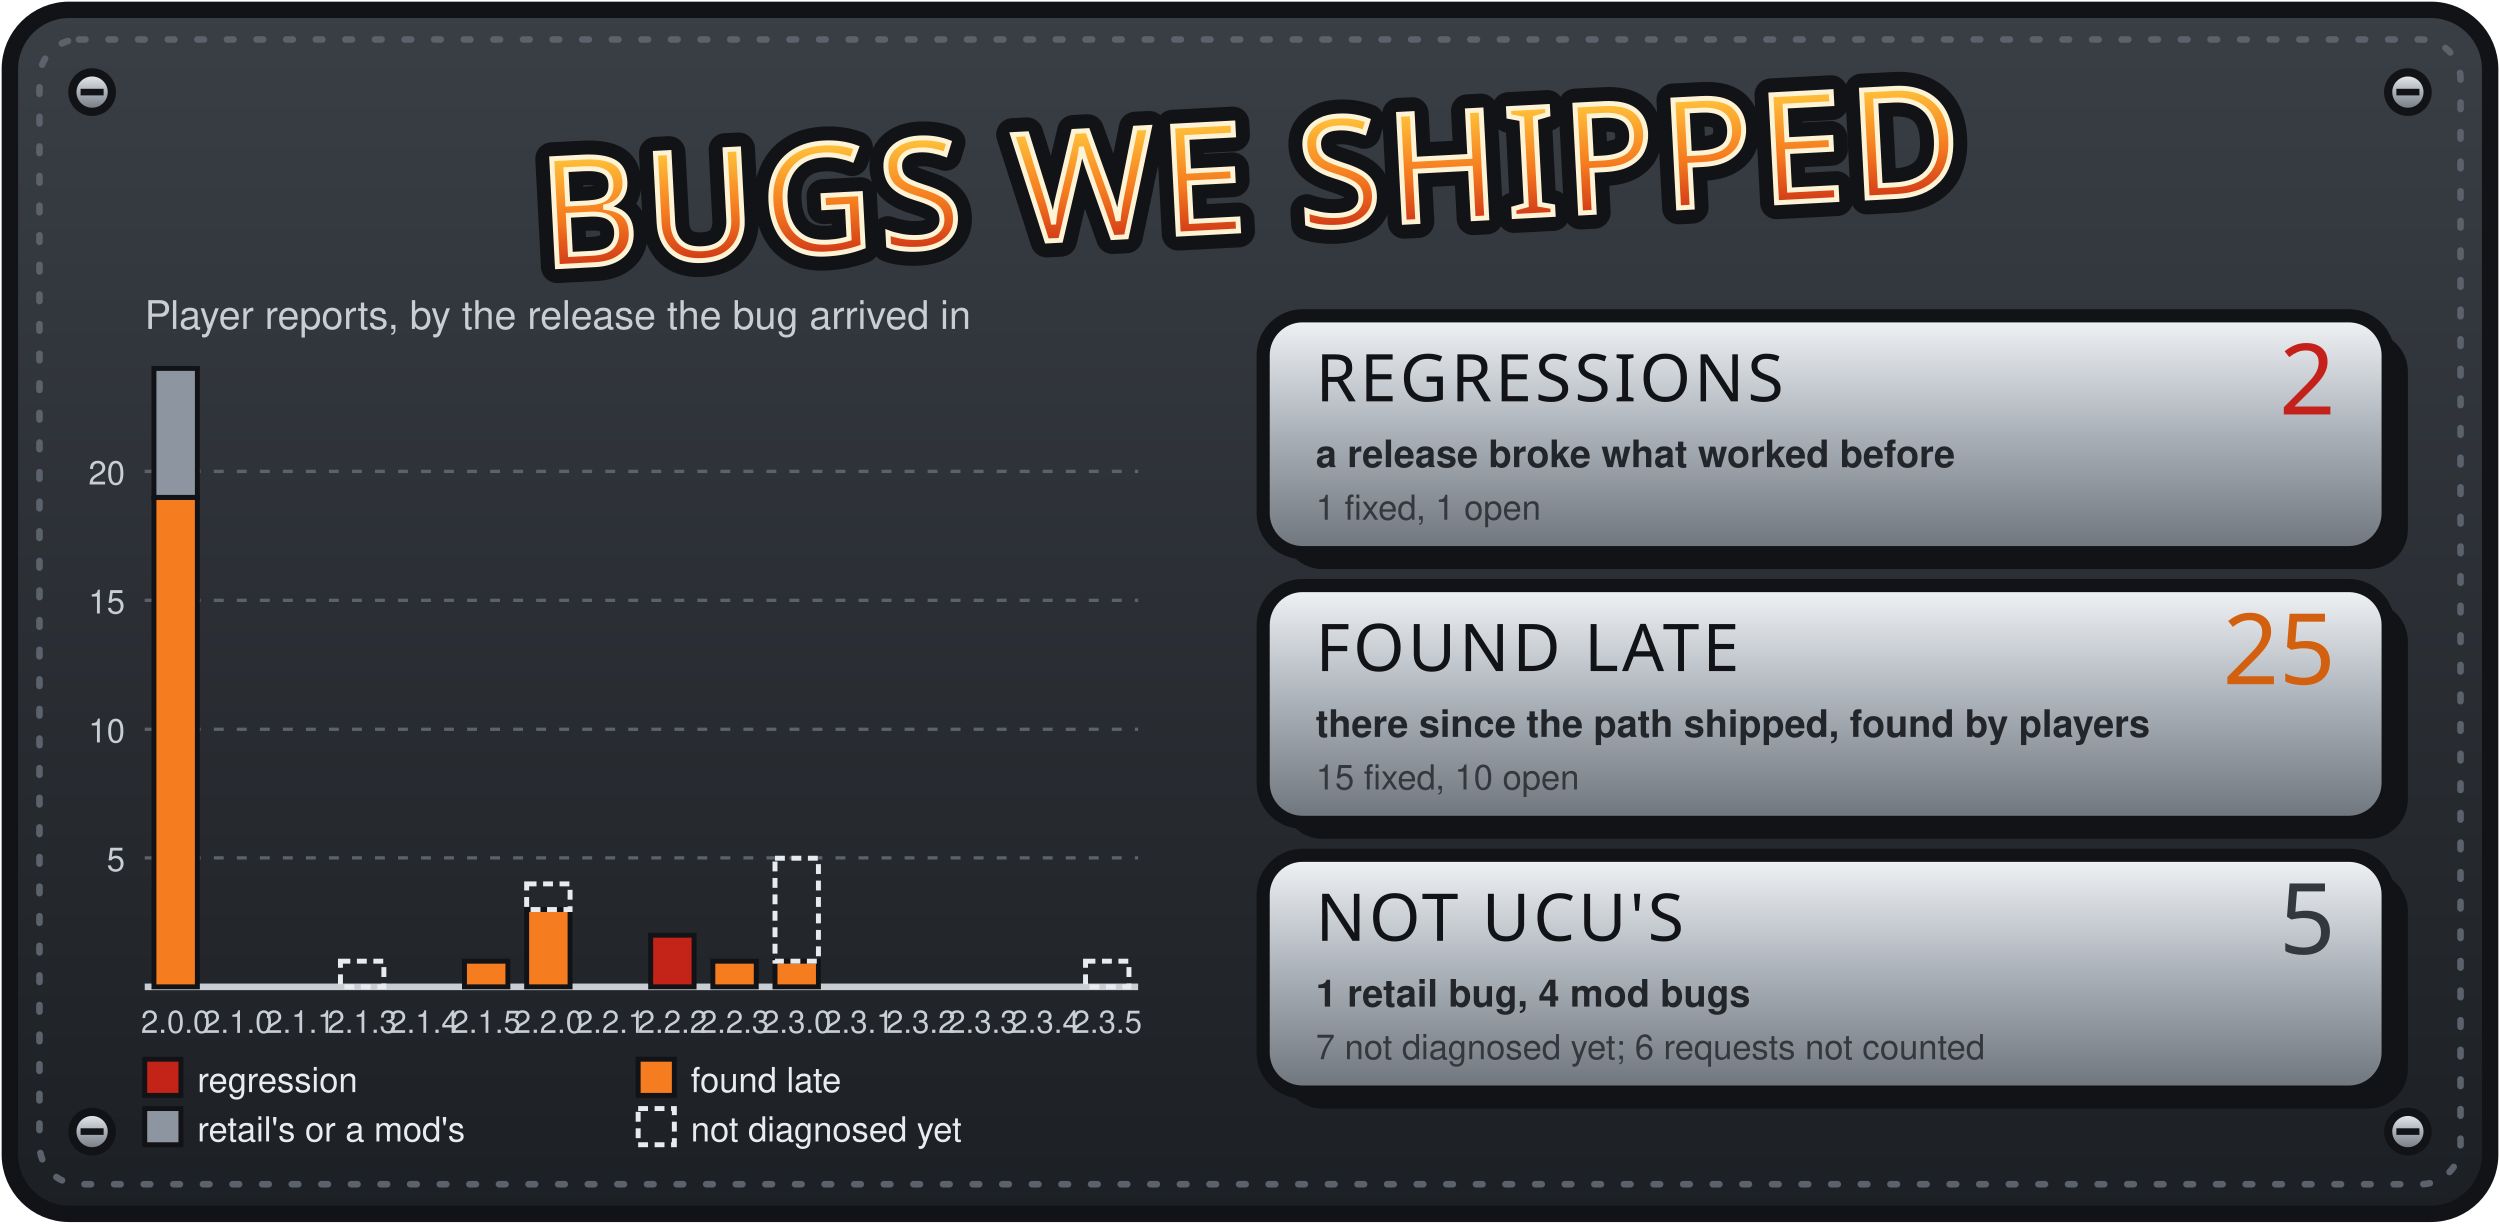
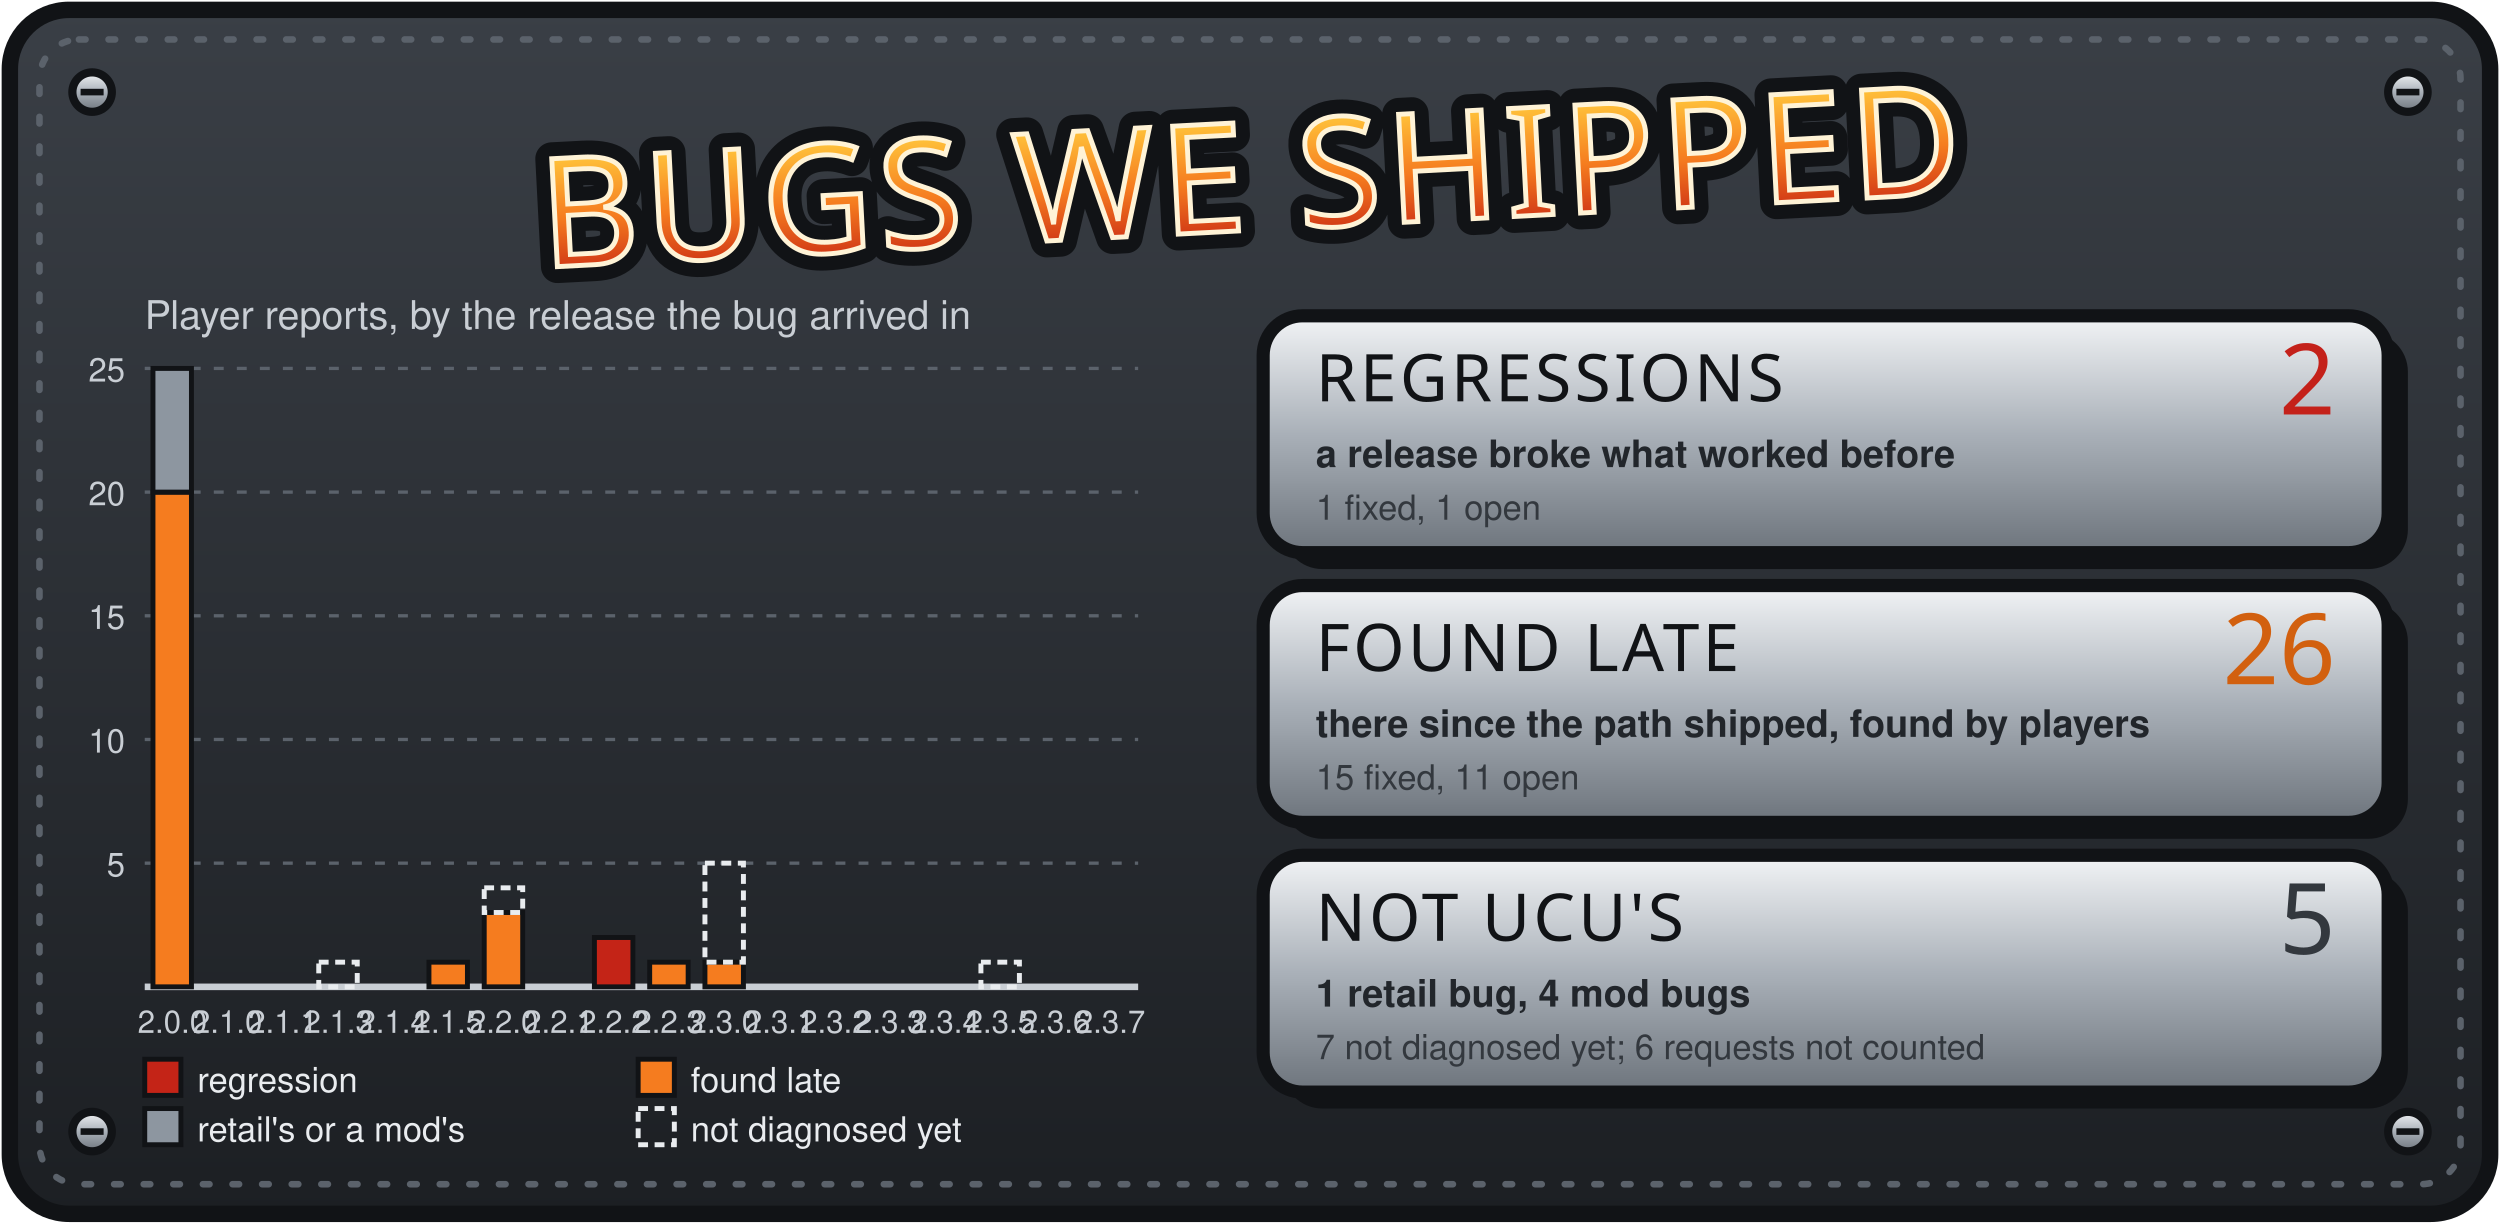
<svg xmlns="http://www.w3.org/2000/svg" viewBox="0 0 760 372" width="760" height="372" role="img" aria-labelledby="t d">
  <defs>
    <linearGradient id="steel" x1="0" y1="0" x2="0" y2="1">
      <stop offset="0" stop-color="#3a3f46" />
      <stop offset="1" stop-color="#1c1f23" />
    </linearGradient>
    <linearGradient id="chrome" x1="0" y1="0" x2="0" y2="1">
      <stop offset="0" stop-color="#f2f4f6" />
      <stop offset=".5" stop-color="#a9b0b8" />
      <stop offset="1" stop-color="#6d747c" />
    </linearGradient>
    <linearGradient id="fire" x1="0" y1="0" x2="0" y2="1">
      <stop offset="0" stop-color="#ffc23a" />
      <stop offset=".55" stop-color="#f57c1f" />
      <stop offset="1" stop-color="#d23a16" />
    </linearGradient>
  </defs>
  <rect x="3" y="3" width="754" height="366" rx="18" fill="url(#steel)" stroke="#111316" stroke-width="5" />
  <rect x="12" y="12" width="736" height="348" rx="12" fill="none" stroke="#5b626b" stroke-width="2" stroke-dasharray="2 7" stroke-linecap="round" />
  <circle cx="28" cy="28" r="6" fill="url(#chrome)" stroke="#111316" stroke-width="2.5" />
  <path d="M24.5 28h7" stroke="#111316" stroke-width="2" />
  <circle cx="732" cy="28" r="6" fill="url(#chrome)" stroke="#111316" stroke-width="2.5" />
  <path d="M728.5 28h7" stroke="#111316" stroke-width="2" />
  <circle cx="28" cy="344" r="6" fill="url(#chrome)" stroke="#111316" stroke-width="2.5" />
  <path d="M24.5 344h7" stroke="#111316" stroke-width="2" />
  <circle cx="732" cy="344" r="6" fill="url(#chrome)" stroke="#111316" stroke-width="2.5" />
  <path d="M728.5 344h7" stroke="#111316" stroke-width="2" />
  <g transform="rotate(-3 380 54)" font-family="Impact, 'Arial Black', 'Segoe UI', sans-serif">
    <text x="380" y="70" font-size="46" text-anchor="middle" fill="#111316" stroke="#111316" stroke-width="10" stroke-linejoin="round" letter-spacing="2">BUGS WE SHIPPED</text>
    <text x="380" y="70" font-size="46" text-anchor="middle" fill="url(#fire)" stroke="#fff3d6" stroke-width="1.5" letter-spacing="2">BUGS WE SHIPPED</text>
  </g>
  <text x="44" y="100" font-size="12" fill="#c9ced4" font-family="Segoe UI, Helvetica, Arial, sans-serif">Player reports, by the release the bug arrived in</text>
-   <path d="M44 260.8H346" stroke="#5b626b" stroke-width="1" stroke-dasharray="3 4" />
-   <text x="38" y="264.8" font-size="10" text-anchor="end" fill="#c9ced4" font-family="Segoe UI, Helvetica, Arial, sans-serif">5</text>
-   <path d="M44 221.7H346" stroke="#5b626b" stroke-width="1" stroke-dasharray="3 4" />
-   <text x="38" y="225.7" font-size="10" text-anchor="end" fill="#c9ced4" font-family="Segoe UI, Helvetica, Arial, sans-serif">10</text>
-   <path d="M44 182.5H346" stroke="#5b626b" stroke-width="1" stroke-dasharray="3 4" />
-   <text x="38" y="186.5" font-size="10" text-anchor="end" fill="#c9ced4" font-family="Segoe UI, Helvetica, Arial, sans-serif">15</text>
-   <path d="M44 143.3H346" stroke="#5b626b" stroke-width="1" stroke-dasharray="3 4" />
-   <text x="38" y="147.3" font-size="10" text-anchor="end" fill="#c9ced4" font-family="Segoe UI, Helvetica, Arial, sans-serif">20</text>
+   <path d="M44 262.4H346" stroke="#5b626b" stroke-width="1" stroke-dasharray="3 4" />
+   <text x="38" y="266.4" font-size="10" text-anchor="end" fill="#c9ced4" font-family="Segoe UI, Helvetica, Arial, sans-serif">5</text>
+   <path d="M44 224.8H346" stroke="#5b626b" stroke-width="1" stroke-dasharray="3 4" />
+   <text x="38" y="228.8" font-size="10" text-anchor="end" fill="#c9ced4" font-family="Segoe UI, Helvetica, Arial, sans-serif">10</text>
+   <path d="M44 187.2H346" stroke="#5b626b" stroke-width="1" stroke-dasharray="3 4" />
+   <text x="38" y="191.2" font-size="10" text-anchor="end" fill="#c9ced4" font-family="Segoe UI, Helvetica, Arial, sans-serif">15</text>
+   <path d="M44 149.6H346" stroke="#5b626b" stroke-width="1" stroke-dasharray="3 4" />
+   <text x="38" y="153.6" font-size="10" text-anchor="end" fill="#c9ced4" font-family="Segoe UI, Helvetica, Arial, sans-serif">20</text>
+   <path d="M44 112.0H346" stroke="#5b626b" stroke-width="1" stroke-dasharray="3 4" />
+   <text x="38" y="116.0" font-size="10" text-anchor="end" fill="#c9ced4" font-family="Segoe UI, Helvetica, Arial, sans-serif">25</text>
  <path d="M44 300H346" stroke="#c9ced4" stroke-width="2" />
-   <rect x="46.8" y="151.2" width="13.2" height="148.8" fill="#f57c1f" stroke="#111316" stroke-width="1.5" />
-   <rect x="46.8" y="112.0" width="13.2" height="39.2" fill="#8d96a0" stroke="#111316" stroke-width="1.5" />
-   <text x="53.4" y="314" font-size="9.5" text-anchor="middle" fill="#c9ced4" font-family="Segoe UI, Helvetica, Arial, sans-serif">2.0.0</text>
-   <text x="72.3" y="314" font-size="9.5" text-anchor="middle" fill="#c9ced4" font-family="Segoe UI, Helvetica, Arial, sans-serif">2.1.0</text>
-   <text x="91.2" y="314" font-size="9.5" text-anchor="middle" fill="#c9ced4" font-family="Segoe UI, Helvetica, Arial, sans-serif">2.1.1</text>
-   <rect x="103.5" y="292.2" width="13.2" height="7.8" fill="none" stroke="#e9ecef" stroke-width="1.5" stroke-dasharray="3 2" />
-   <text x="110.1" y="314" font-size="9.5" text-anchor="middle" fill="#c9ced4" font-family="Segoe UI, Helvetica, Arial, sans-serif">2.1.3</text>
-   <text x="128.9" y="314" font-size="9.5" text-anchor="middle" fill="#c9ced4" font-family="Segoe UI, Helvetica, Arial, sans-serif">2.1.4</text>
-   <rect x="141.2" y="292.2" width="13.2" height="7.8" fill="#f57c1f" stroke="#111316" stroke-width="1.5" />
-   <text x="147.8" y="314" font-size="9.5" text-anchor="middle" fill="#c9ced4" font-family="Segoe UI, Helvetica, Arial, sans-serif">2.1.5</text>
-   <rect x="160.1" y="276.5" width="13.2" height="23.5" fill="#f57c1f" stroke="#111316" stroke-width="1.5" />
-   <rect x="160.1" y="268.7" width="13.2" height="7.8" fill="none" stroke="#e9ecef" stroke-width="1.5" stroke-dasharray="3 2" />
-   <text x="166.7" y="314" font-size="9.5" text-anchor="middle" fill="#c9ced4" font-family="Segoe UI, Helvetica, Arial, sans-serif">2.2.0</text>
-   <text x="185.6" y="314" font-size="9.5" text-anchor="middle" fill="#c9ced4" font-family="Segoe UI, Helvetica, Arial, sans-serif">2.2.1</text>
-   <rect x="197.8" y="284.3" width="13.2" height="15.7" fill="#c42417" stroke="#111316" stroke-width="1.5" />
-   <text x="204.4" y="314" font-size="9.5" text-anchor="middle" fill="#c9ced4" font-family="Segoe UI, Helvetica, Arial, sans-serif">2.2.2</text>
-   <rect x="216.7" y="292.2" width="13.2" height="7.8" fill="#f57c1f" stroke="#111316" stroke-width="1.5" />
-   <text x="223.3" y="314" font-size="9.5" text-anchor="middle" fill="#c9ced4" font-family="Segoe UI, Helvetica, Arial, sans-serif">2.2.3</text>
-   <rect x="235.6" y="292.2" width="13.2" height="7.8" fill="#f57c1f" stroke="#111316" stroke-width="1.5" />
-   <rect x="235.6" y="260.9" width="13.2" height="31.3" fill="none" stroke="#e9ecef" stroke-width="1.5" stroke-dasharray="3 2" />
-   <text x="242.2" y="314" font-size="9.5" text-anchor="middle" fill="#c9ced4" font-family="Segoe UI, Helvetica, Arial, sans-serif">2.3.0</text>
-   <text x="261.1" y="314" font-size="9.5" text-anchor="middle" fill="#c9ced4" font-family="Segoe UI, Helvetica, Arial, sans-serif">2.3.1</text>
-   <text x="279.9" y="314" font-size="9.5" text-anchor="middle" fill="#c9ced4" font-family="Segoe UI, Helvetica, Arial, sans-serif">2.3.2</text>
-   <text x="298.8" y="314" font-size="9.5" text-anchor="middle" fill="#c9ced4" font-family="Segoe UI, Helvetica, Arial, sans-serif">2.3.3</text>
-   <text x="317.7" y="314" font-size="9.5" text-anchor="middle" fill="#c9ced4" font-family="Segoe UI, Helvetica, Arial, sans-serif">2.3.4</text>
-   <rect x="330.0" y="292.2" width="13.2" height="7.8" fill="none" stroke="#e9ecef" stroke-width="1.5" stroke-dasharray="3 2" />
-   <text x="336.6" y="314" font-size="9.5" text-anchor="middle" fill="#c9ced4" font-family="Segoe UI, Helvetica, Arial, sans-serif">2.3.5</text>
+   <rect x="46.5" y="149.6" width="11.7" height="150.4" fill="#f57c1f" stroke="#111316" stroke-width="1.5" />
+   <rect x="46.5" y="112.0" width="11.7" height="37.6" fill="#8d96a0" stroke="#111316" stroke-width="1.5" />
+   <text x="52.4" y="314" font-size="9.5" text-anchor="middle" fill="#c9ced4" font-family="Segoe UI, Helvetica, Arial, sans-serif">2.0.0</text>
+   <text x="69.2" y="314" font-size="9.5" text-anchor="middle" fill="#c9ced4" font-family="Segoe UI, Helvetica, Arial, sans-serif">2.1.0</text>
+   <text x="86.0" y="314" font-size="9.5" text-anchor="middle" fill="#c9ced4" font-family="Segoe UI, Helvetica, Arial, sans-serif">2.1.1</text>
+   <rect x="96.9" y="292.5" width="11.7" height="7.5" fill="none" stroke="#e9ecef" stroke-width="1.5" stroke-dasharray="3 2" />
+   <text x="102.8" y="314" font-size="9.5" text-anchor="middle" fill="#c9ced4" font-family="Segoe UI, Helvetica, Arial, sans-serif">2.1.3</text>
+   <text x="119.5" y="314" font-size="9.5" text-anchor="middle" fill="#c9ced4" font-family="Segoe UI, Helvetica, Arial, sans-serif">2.1.4</text>
+   <rect x="130.4" y="292.5" width="11.7" height="7.5" fill="#f57c1f" stroke="#111316" stroke-width="1.5" />
+   <text x="136.3" y="314" font-size="9.5" text-anchor="middle" fill="#c9ced4" font-family="Segoe UI, Helvetica, Arial, sans-serif">2.1.5</text>
+   <rect x="147.2" y="277.4" width="11.7" height="22.6" fill="#f57c1f" stroke="#111316" stroke-width="1.5" />
+   <rect x="147.2" y="269.9" width="11.7" height="7.5" fill="none" stroke="#e9ecef" stroke-width="1.5" stroke-dasharray="3 2" />
+   <text x="153.1" y="314" font-size="9.5" text-anchor="middle" fill="#c9ced4" font-family="Segoe UI, Helvetica, Arial, sans-serif">2.2.0</text>
+   <text x="169.9" y="314" font-size="9.5" text-anchor="middle" fill="#c9ced4" font-family="Segoe UI, Helvetica, Arial, sans-serif">2.2.1</text>
+   <rect x="180.7" y="285.0" width="11.7" height="15.0" fill="#c42417" stroke="#111316" stroke-width="1.5" />
+   <text x="186.6" y="314" font-size="9.5" text-anchor="middle" fill="#c9ced4" font-family="Segoe UI, Helvetica, Arial, sans-serif">2.2.2</text>
+   <rect x="197.5" y="292.5" width="11.7" height="7.5" fill="#f57c1f" stroke="#111316" stroke-width="1.5" />
+   <text x="203.4" y="314" font-size="9.5" text-anchor="middle" fill="#c9ced4" font-family="Segoe UI, Helvetica, Arial, sans-serif">2.2.3</text>
+   <rect x="214.3" y="292.5" width="11.7" height="7.5" fill="#f57c1f" stroke="#111316" stroke-width="1.5" />
+   <rect x="214.3" y="262.4" width="11.7" height="30.1" fill="none" stroke="#e9ecef" stroke-width="1.5" stroke-dasharray="3 2" />
+   <text x="220.2" y="314" font-size="9.5" text-anchor="middle" fill="#c9ced4" font-family="Segoe UI, Helvetica, Arial, sans-serif">2.3.0</text>
+   <text x="237.0" y="314" font-size="9.5" text-anchor="middle" fill="#c9ced4" font-family="Segoe UI, Helvetica, Arial, sans-serif">2.3.1</text>
+   <text x="253.8" y="314" font-size="9.5" text-anchor="middle" fill="#c9ced4" font-family="Segoe UI, Helvetica, Arial, sans-serif">2.3.2</text>
+   <text x="270.5" y="314" font-size="9.5" text-anchor="middle" fill="#c9ced4" font-family="Segoe UI, Helvetica, Arial, sans-serif">2.3.3</text>
+   <text x="287.3" y="314" font-size="9.5" text-anchor="middle" fill="#c9ced4" font-family="Segoe UI, Helvetica, Arial, sans-serif">2.3.4</text>
+   <rect x="298.2" y="292.5" width="11.7" height="7.5" fill="none" stroke="#e9ecef" stroke-width="1.5" stroke-dasharray="3 2" />
+   <text x="304.1" y="314" font-size="9.5" text-anchor="middle" fill="#c9ced4" font-family="Segoe UI, Helvetica, Arial, sans-serif">2.3.5</text>
+   <text x="320.9" y="314" font-size="9.5" text-anchor="middle" fill="#c9ced4" font-family="Segoe UI, Helvetica, Arial, sans-serif">2.3.6</text>
+   <text x="337.6" y="314" font-size="9.5" text-anchor="middle" fill="#c9ced4" font-family="Segoe UI, Helvetica, Arial, sans-serif">2.3.7</text>
  <rect x="44" y="322" width="11" height="11" fill="#c42417" stroke="#111316" stroke-width="1.5" />
  <text x="60" y="332" font-size="10.5" fill="#e9ecef" font-family="Segoe UI, Helvetica, Arial, sans-serif">regression</text>
  <rect x="44" y="337" width="11" height="11" fill="#8d96a0" stroke="#111316" stroke-width="1.5" />
  <text x="60" y="347" font-size="10.5" fill="#e9ecef" font-family="Segoe UI, Helvetica, Arial, sans-serif">retail's or a mod's</text>
  <rect x="194" y="322" width="11" height="11" fill="#f57c1f" stroke="#111316" stroke-width="1.5" />
  <text x="210" y="332" font-size="10.5" fill="#e9ecef" font-family="Segoe UI, Helvetica, Arial, sans-serif">found late</text>
  <rect x="194" y="337" width="11" height="11" fill="none" stroke="#e9ecef" stroke-dasharray="3 2" stroke-width="1.5" />
  <text x="210" y="347" font-size="10.5" fill="#e9ecef" font-family="Segoe UI, Helvetica, Arial, sans-serif">not diagnosed yet</text>
  <rect x="390" y="101" width="342" height="72" rx="12" fill="#111316" />
  <rect x="384" y="96" width="342" height="72" rx="12" fill="url(#chrome)" stroke="#111316" stroke-width="4" />
  <text x="400" y="122" font-size="20" fill="#111316" font-family="Impact, 'Arial Black', 'Segoe UI', sans-serif" letter-spacing="1">REGRESSIONS</text>
  <text x="710" y="126" font-size="30" text-anchor="end" fill="#c4211a" font-family="Impact, 'Arial Black', 'Segoe UI', sans-serif">2</text>
  <text x="400" y="142" font-size="11.5" font-weight="600" fill="#22262b" font-family="Segoe UI, Helvetica, Arial, sans-serif">a release broke what worked before</text>
  <text x="400" y="158" font-size="10.5" fill="#33383e" font-family="Segoe UI, Helvetica, Arial, sans-serif">1 fixed, 1 open</text>
  <rect x="390" y="183" width="342" height="72" rx="12" fill="#111316" />
  <rect x="384" y="178" width="342" height="72" rx="12" fill="url(#chrome)" stroke="#111316" stroke-width="4" />
  <text x="400" y="204" font-size="20" fill="#111316" font-family="Impact, 'Arial Black', 'Segoe UI', sans-serif" letter-spacing="1">FOUND LATE</text>
-   <text x="710" y="208" font-size="30" text-anchor="end" fill="#d2600f" font-family="Impact, 'Arial Black', 'Segoe UI', sans-serif">25</text>
+   <text x="710" y="208" font-size="30" text-anchor="end" fill="#d2600f" font-family="Impact, 'Arial Black', 'Segoe UI', sans-serif">26</text>
  <text x="400" y="224" font-size="11.5" font-weight="600" fill="#22262b" font-family="Segoe UI, Helvetica, Arial, sans-serif">there since the path shipped, found by players</text>
-   <text x="400" y="240" font-size="10.5" fill="#33383e" font-family="Segoe UI, Helvetica, Arial, sans-serif">15 fixed, 10 open</text>
+   <text x="400" y="240" font-size="10.5" fill="#33383e" font-family="Segoe UI, Helvetica, Arial, sans-serif">15 fixed, 11 open</text>
  <rect x="390" y="265" width="342" height="72" rx="12" fill="#111316" />
  <rect x="384" y="260" width="342" height="72" rx="12" fill="url(#chrome)" stroke="#111316" stroke-width="4" />
  <text x="400" y="286" font-size="20" fill="#111316" font-family="Impact, 'Arial Black', 'Segoe UI', sans-serif" letter-spacing="1">NOT UCU'S</text>
  <text x="710" y="290" font-size="30" text-anchor="end" fill="#33383e" font-family="Impact, 'Arial Black', 'Segoe UI', sans-serif">5</text>
  <text x="400" y="306" font-size="11.5" font-weight="600" fill="#22262b" font-family="Segoe UI, Helvetica, Arial, sans-serif">1 retail bug, 4 mod bugs</text>
  <text x="400" y="322" font-size="10.5" fill="#33383e" font-family="Segoe UI, Helvetica, Arial, sans-serif">7 not diagnosed yet; 6 requests not counted</text>
</svg>
